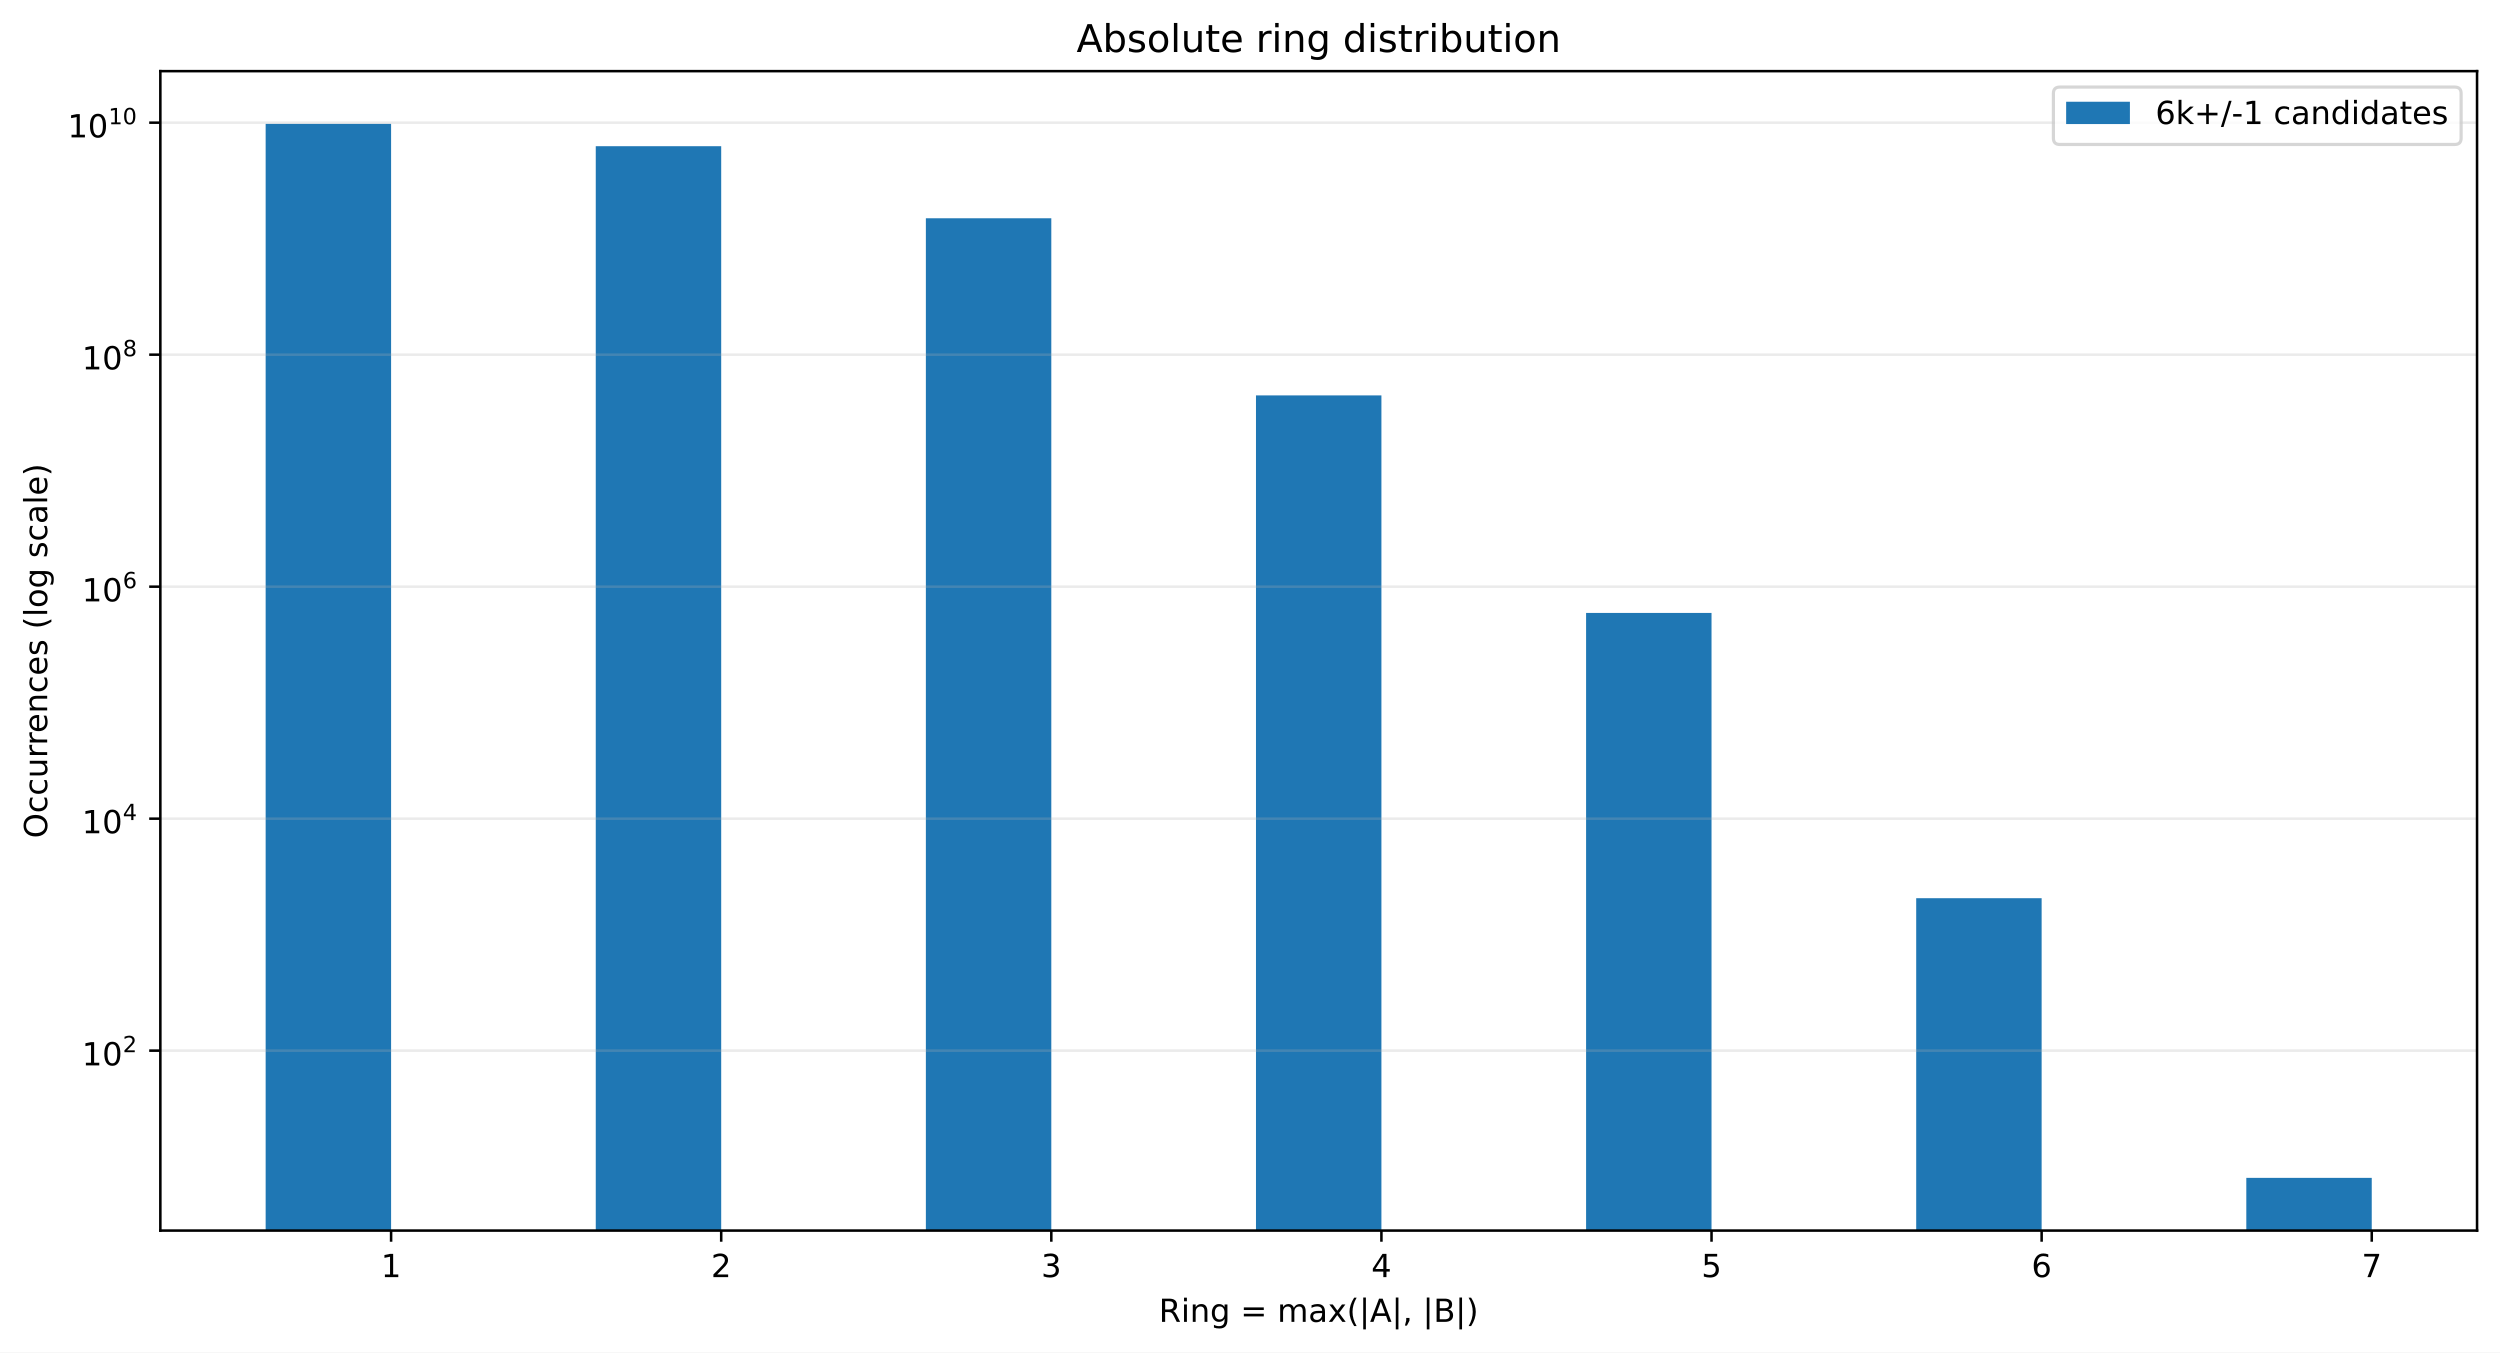
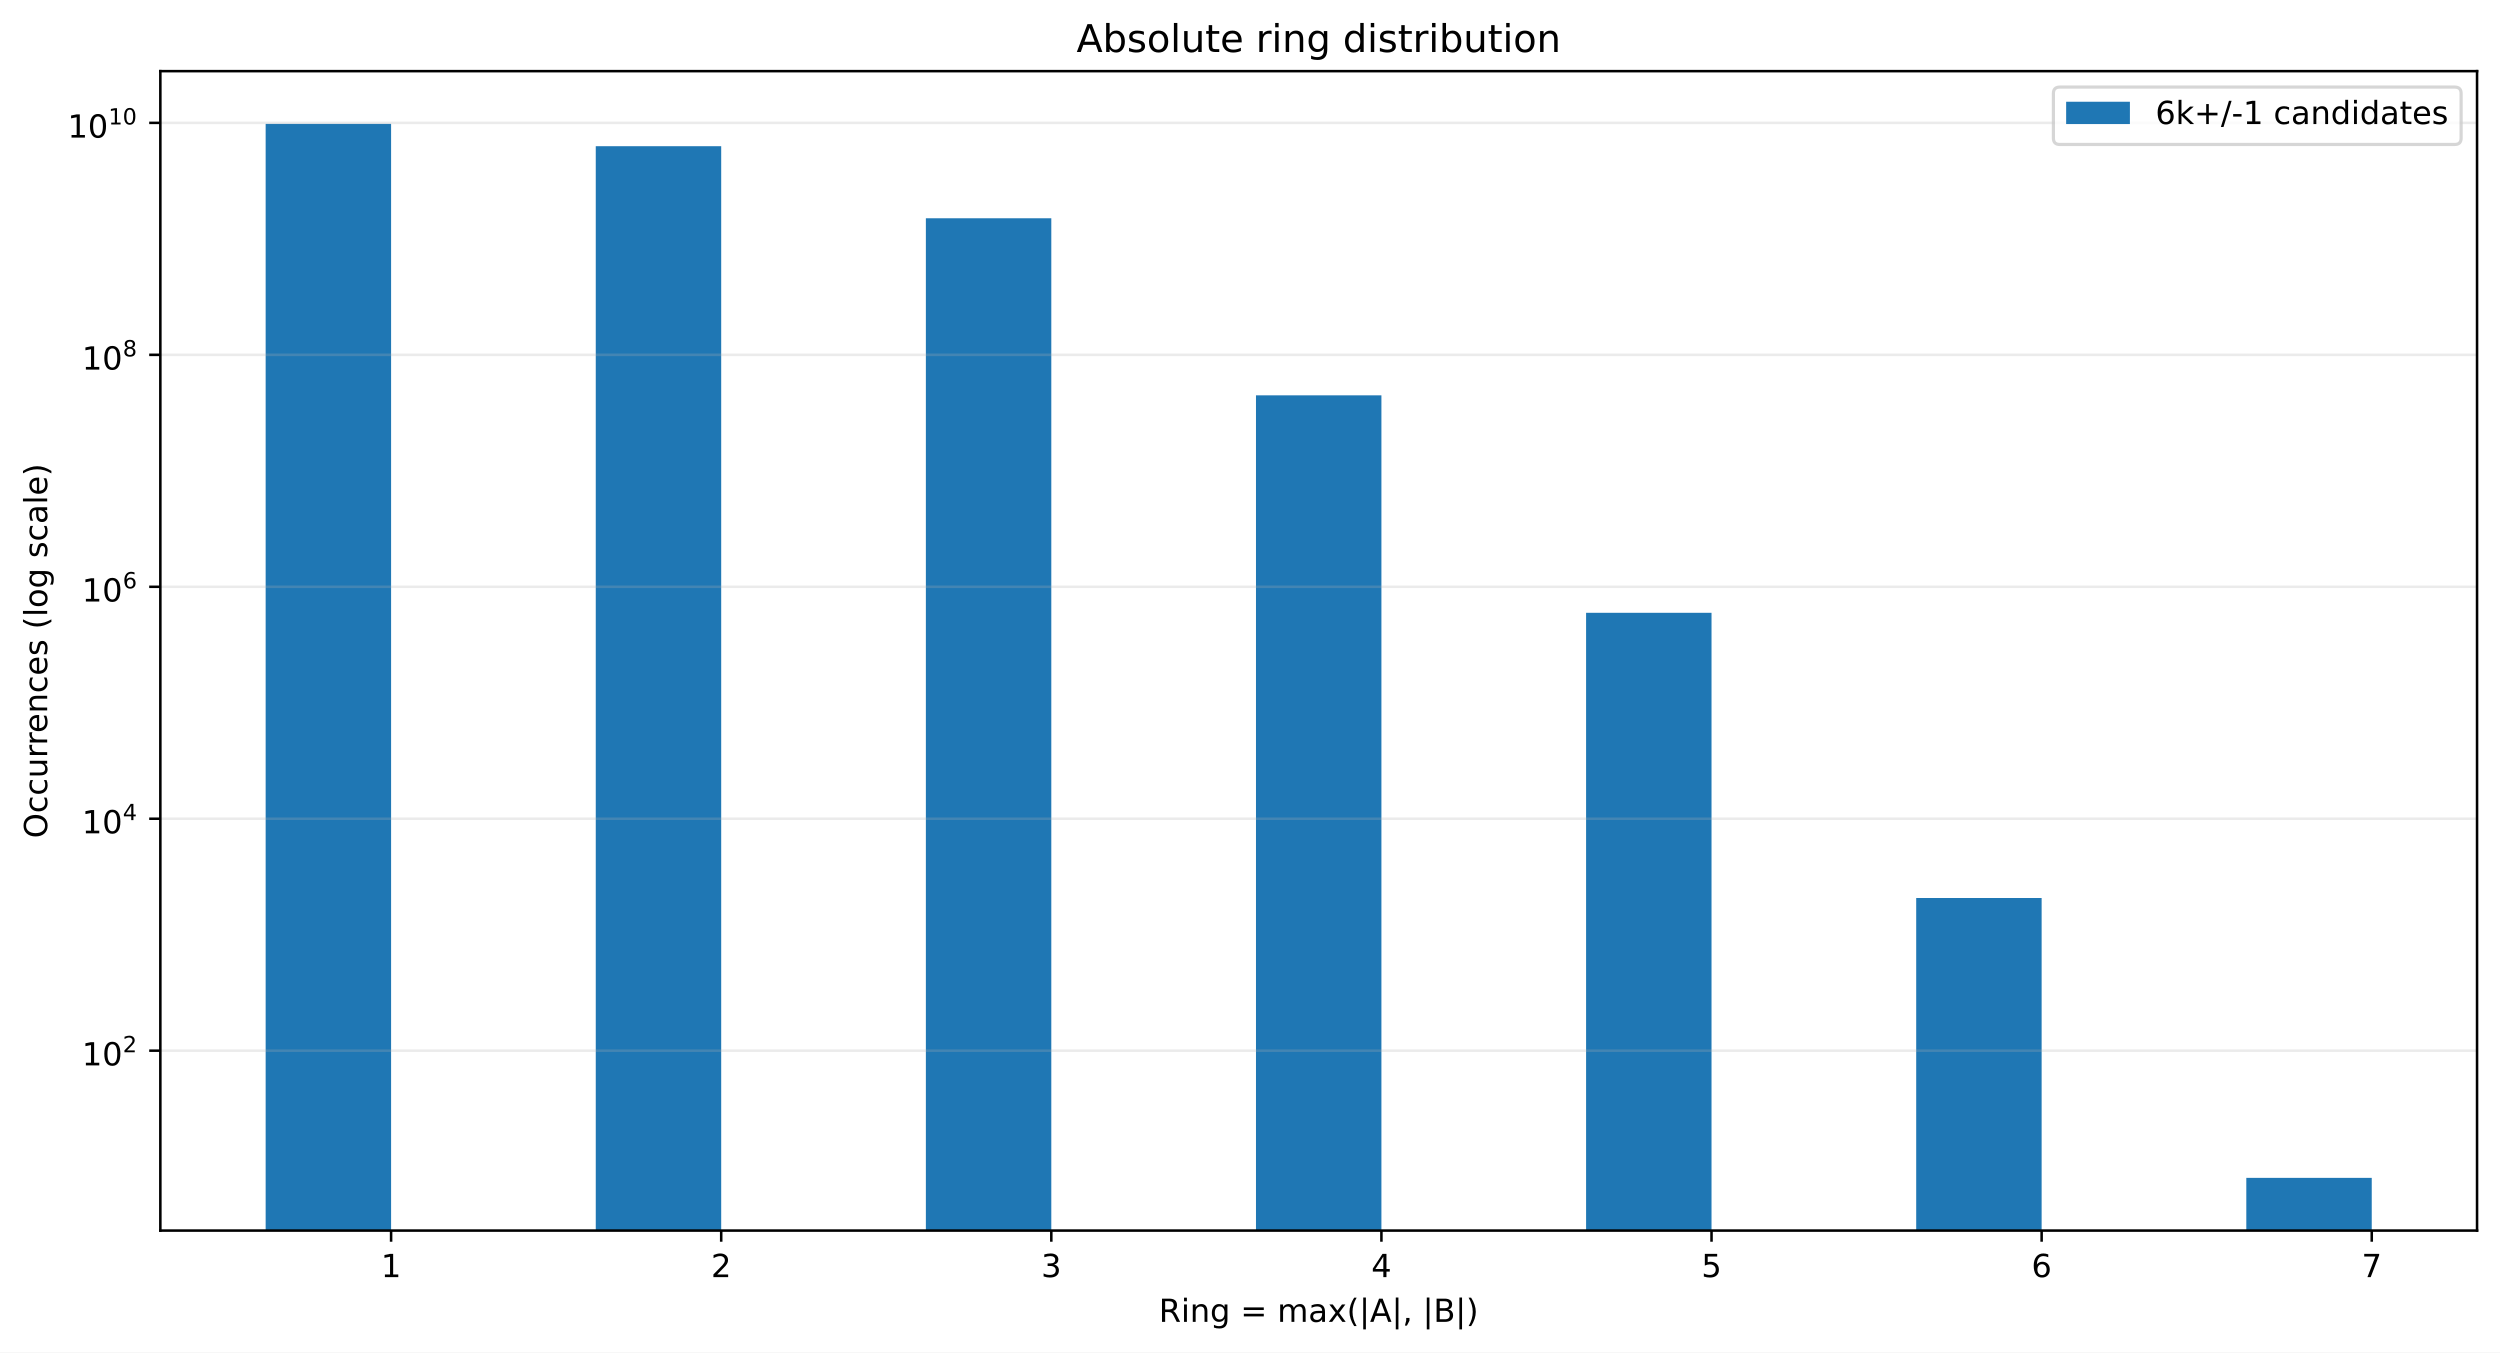
<svg xmlns="http://www.w3.org/2000/svg" xmlns:xlink="http://www.w3.org/1999/xlink" width="784.258pt" height="424.28pt" viewBox="0 0 784.258 424.28" version="1.1">
  <defs>
    <style type="text/css">*{stroke-linejoin: round; stroke-linecap: butt}</style>
  </defs>
  <g id="figure_1">
    <g id="patch_1">
      <path d="M 0 424.28  L 784.258 424.28  L 784.258 0  L 0 0  z " style="fill: #ffffff" />
    </g>
    <g id="axes_1">
      <g id="patch_2">
        <path d="M 50.301 386.036  L 777.058 386.036  L 777.058 22.318  L 50.301 22.318  z " style="fill: #ffffff" />
      </g>
      <g id="patch_3">
-         <path d="M 83.335 36791.24  L 122.687 36791.24  L 122.687 38.851  L 83.335 38.851  z " clip-path="url(#p8c2541b603)" style="fill: #1f77b4" />
+         <path d="M 83.335 36783.286  L 122.687 36783.286  L 122.687 38.851  L 83.335 38.851  z " clip-path="url(#pb76f47f324)" style="fill: #1f77b4" />
      </g>
      <g id="patch_4">
-         <path d="M 186.891 36791.24  L 226.243 36791.24  L 226.243 45.855  L 186.891 45.855  z " clip-path="url(#p8c2541b603)" style="fill: #1f77b4" />
+         <path d="M 186.891 36783.286  L 226.243 36783.286  L 226.243 45.853  L 186.891 45.853  z " clip-path="url(#pb76f47f324)" style="fill: #1f77b4" />
      </g>
      <g id="patch_5">
-         <path d="M 290.448 36791.24  L 329.799 36791.24  L 329.799 68.477  L 290.448 68.477  z " clip-path="url(#p8c2541b603)" style="fill: #1f77b4" />
+         <path d="M 290.448 36783.286  L 329.799 36783.286  L 329.799 68.471  L 290.448 68.471  z " clip-path="url(#pb76f47f324)" style="fill: #1f77b4" />
      </g>
      <g id="patch_6">
-         <path d="M 394.004 36791.24  L 433.355 36791.24  L 433.355 124.028  L 394.004 124.028  z " clip-path="url(#p8c2541b603)" style="fill: #1f77b4" />
+         <path d="M 394.004 36783.286  L 433.355 36783.286  L 433.355 124.01  L 394.004 124.01  z " clip-path="url(#pb76f47f324)" style="fill: #1f77b4" />
      </g>
      <g id="patch_7">
-         <path d="M 497.56 36791.24  L 536.912 36791.24  L 536.912 192.274  L 497.56 192.274  z " clip-path="url(#p8c2541b603)" style="fill: #1f77b4" />
+         <path d="M 497.56 36783.286  L 536.912 36783.286  L 536.912 192.241  L 497.56 192.241  z " clip-path="url(#pb76f47f324)" style="fill: #1f77b4" />
      </g>
      <g id="patch_8">
-         <path d="M 601.116 36791.24  L 640.468 36791.24  L 640.468 281.77  L 601.116 281.77  z " clip-path="url(#p8c2541b603)" style="fill: #1f77b4" />
+         <path d="M 601.116 36783.286  L 640.468 36783.286  L 640.468 281.705  L 601.116 281.705  z " clip-path="url(#pb76f47f324)" style="fill: #1f77b4" />
      </g>
      <g id="patch_9">
-         <path d="M 704.673 36791.24  L 744.024 36791.24  L 744.024 369.503  L 704.673 369.503  z " clip-path="url(#p8c2541b603)" style="fill: #1f77b4" />
+         <path d="M 704.673 36783.286  L 744.024 36783.286  L 744.024 369.503  L 704.673 369.503  z " clip-path="url(#pb76f47f324)" style="fill: #1f77b4" />
      </g>
      <g id="matplotlib.axis_1">
        <g id="xtick_1">
          <g id="line2d_1">
            <defs>
-               <path id="m1be2cda1b9" d="M 0 0  L 0 3.5  " style="stroke: #000000; stroke-width: 0.8" />
+               <path id="mab2f41150b" d="M 0 0  L 0 3.5  " style="stroke: #000000; stroke-width: 0.8" />
            </defs>
            <g>
-               <use xlink:href="#m1be2cda1b9" x="122.687" y="386.036" style="stroke: #000000; stroke-width: 0.8" />
+               <use xlink:href="#mab2f41150b" x="122.687" y="386.036" style="stroke: #000000; stroke-width: 0.8" />
            </g>
          </g>
          <g id="text_1">
            <g transform="translate(119.5053 400.6334) scale(0.1 -0.1)">
              <defs>
                <path id="DejaVuSans-14" d="M 794 531  L 1825 531  L 1825 4091  L 703 3866  L 703 4441  L 1819 4666  L 2450 4666  L 2450 531  L 3481 531  L 3481 0  L 794 0  L 794 531  z " transform="scale(0.015625)" />
              </defs>
              <use xlink:href="#DejaVuSans-14" />
            </g>
          </g>
        </g>
        <g id="xtick_2">
          <g id="line2d_2">
            <g>
-               <use xlink:href="#m1be2cda1b9" x="226.243" y="386.036" style="stroke: #000000; stroke-width: 0.8" />
+               <use xlink:href="#mab2f41150b" x="226.243" y="386.036" style="stroke: #000000; stroke-width: 0.8" />
            </g>
          </g>
          <g id="text_2">
            <g transform="translate(223.0616 400.6334) scale(0.1 -0.1)">
              <defs>
                <path id="DejaVuSans-15" d="M 1228 531  L 3431 531  L 3431 0  L 469 0  L 469 531  Q 828 903 1448 1529  Q 2069 2156 2228 2338  Q 2531 2678 2651 2914  Q 2772 3150 2772 3378  Q 2772 3750 2511 3984  Q 2250 4219 1831 4219  Q 1534 4219 1204 4116  Q 875 4013 500 3803  L 500 4441  Q 881 4594 1212 4672  Q 1544 4750 1819 4750  Q 2544 4750 2975 4387  Q 3406 4025 3406 3419  Q 3406 3131 3298 2873  Q 3191 2616 2906 2266  Q 2828 2175 2409 1742  Q 1991 1309 1228 531  z " transform="scale(0.015625)" />
              </defs>
              <use xlink:href="#DejaVuSans-15" />
            </g>
          </g>
        </g>
        <g id="xtick_3">
          <g id="line2d_3">
            <g>
-               <use xlink:href="#m1be2cda1b9" x="329.799" y="386.036" style="stroke: #000000; stroke-width: 0.8" />
+               <use xlink:href="#mab2f41150b" x="329.799" y="386.036" style="stroke: #000000; stroke-width: 0.8" />
            </g>
          </g>
          <g id="text_3">
            <g transform="translate(326.6178 400.6334) scale(0.1 -0.1)">
              <defs>
                <path id="DejaVuSans-16" d="M 2597 2516  Q 3050 2419 3304 2112  Q 3559 1806 3559 1356  Q 3559 666 3084 287  Q 2609 -91 1734 -91  Q 1441 -91 1130 -33  Q 819 25 488 141  L 488 750  Q 750 597 1062 519  Q 1375 441 1716 441  Q 2309 441 2620 675  Q 2931 909 2931 1356  Q 2931 1769 2642 2001  Q 2353 2234 1838 2234  L 1294 2234  L 1294 2753  L 1863 2753  Q 2328 2753 2575 2939  Q 2822 3125 2822 3475  Q 2822 3834 2567 4026  Q 2313 4219 1838 4219  Q 1578 4219 1281 4162  Q 984 4106 628 3988  L 628 4550  Q 988 4650 1302 4700  Q 1616 4750 1894 4750  Q 2613 4750 3031 4423  Q 3450 4097 3450 3541  Q 3450 3153 3228 2886  Q 3006 2619 2597 2516  z " transform="scale(0.015625)" />
              </defs>
              <use xlink:href="#DejaVuSans-16" />
            </g>
          </g>
        </g>
        <g id="xtick_4">
          <g id="line2d_4">
            <g>
-               <use xlink:href="#m1be2cda1b9" x="433.355" y="386.036" style="stroke: #000000; stroke-width: 0.8" />
+               <use xlink:href="#mab2f41150b" x="433.355" y="386.036" style="stroke: #000000; stroke-width: 0.8" />
            </g>
          </g>
          <g id="text_4">
            <g transform="translate(430.174 400.6334) scale(0.1 -0.1)">
              <defs>
                <path id="DejaVuSans-17" d="M 2419 4116  L 825 1625  L 2419 1625  L 2419 4116  z M 2253 4666  L 3047 4666  L 3047 1625  L 3713 1625  L 3713 1100  L 3047 1100  L 3047 0  L 2419 0  L 2419 1100  L 313 1100  L 313 1709  L 2253 4666  z " transform="scale(0.015625)" />
              </defs>
              <use xlink:href="#DejaVuSans-17" />
            </g>
          </g>
        </g>
        <g id="xtick_5">
          <g id="line2d_5">
            <g>
-               <use xlink:href="#m1be2cda1b9" x="536.912" y="386.036" style="stroke: #000000; stroke-width: 0.8" />
+               <use xlink:href="#mab2f41150b" x="536.912" y="386.036" style="stroke: #000000; stroke-width: 0.8" />
            </g>
          </g>
          <g id="text_5">
            <g transform="translate(533.7303 400.6334) scale(0.1 -0.1)">
              <defs>
                <path id="DejaVuSans-18" d="M 691 4666  L 3169 4666  L 3169 4134  L 1269 4134  L 1269 2991  Q 1406 3038 1543 3061  Q 1681 3084 1819 3084  Q 2600 3084 3056 2656  Q 3513 2228 3513 1497  Q 3513 744 3044 326  Q 2575 -91 1722 -91  Q 1428 -91 1123 -41  Q 819 9 494 109  L 494 744  Q 775 591 1075 516  Q 1375 441 1709 441  Q 2250 441 2565 725  Q 2881 1009 2881 1497  Q 2881 1984 2565 2268  Q 2250 2553 1709 2553  Q 1456 2553 1204 2497  Q 953 2441 691 2322  L 691 4666  z " transform="scale(0.015625)" />
              </defs>
              <use xlink:href="#DejaVuSans-18" />
            </g>
          </g>
        </g>
        <g id="xtick_6">
          <g id="line2d_6">
            <g>
-               <use xlink:href="#m1be2cda1b9" x="640.468" y="386.036" style="stroke: #000000; stroke-width: 0.8" />
+               <use xlink:href="#mab2f41150b" x="640.468" y="386.036" style="stroke: #000000; stroke-width: 0.8" />
            </g>
          </g>
          <g id="text_6">
            <g transform="translate(637.2865 400.6334) scale(0.1 -0.1)">
              <defs>
                <path id="DejaVuSans-19" d="M 2113 2584  Q 1688 2584 1439 2293  Q 1191 2003 1191 1497  Q 1191 994 1439 701  Q 1688 409 2113 409  Q 2538 409 2786 701  Q 3034 994 3034 1497  Q 3034 2003 2786 2293  Q 2538 2584 2113 2584  z M 3366 4563  L 3366 3988  Q 3128 4100 2886 4159  Q 2644 4219 2406 4219  Q 1781 4219 1451 3797  Q 1122 3375 1075 2522  Q 1259 2794 1537 2939  Q 1816 3084 2150 3084  Q 2853 3084 3261 2657  Q 3669 2231 3669 1497  Q 3669 778 3244 343  Q 2819 -91 2113 -91  Q 1303 -91 875 529  Q 447 1150 447 2328  Q 447 3434 972 4092  Q 1497 4750 2381 4750  Q 2619 4750 2861 4703  Q 3103 4656 3366 4563  z " transform="scale(0.015625)" />
              </defs>
              <use xlink:href="#DejaVuSans-19" />
            </g>
          </g>
        </g>
        <g id="xtick_7">
          <g id="line2d_7">
            <g>
-               <use xlink:href="#m1be2cda1b9" x="744.024" y="386.036" style="stroke: #000000; stroke-width: 0.8" />
+               <use xlink:href="#mab2f41150b" x="744.024" y="386.036" style="stroke: #000000; stroke-width: 0.8" />
            </g>
          </g>
          <g id="text_7">
            <g transform="translate(740.8427 400.6334) scale(0.1 -0.1)">
              <defs>
                <path id="DejaVuSans-1a" d="M 525 4666  L 3525 4666  L 3525 4397  L 1831 0  L 1172 0  L 2766 4134  L 525 4134  L 525 4666  z " transform="scale(0.015625)" />
              </defs>
              <use xlink:href="#DejaVuSans-1a" />
            </g>
          </g>
        </g>
        <g id="text_8">
          <g transform="translate(363.5437 414.678) scale(0.1 -0.1)">
            <defs>
              <path id="DejaVuSans-35" d="M 2841 2188  Q 3044 2119 3236 1894  Q 3428 1669 3622 1275  L 4263 0  L 3584 0  L 2988 1197  Q 2756 1666 2539 1819  Q 2322 1972 1947 1972  L 1259 1972  L 1259 0  L 628 0  L 628 4666  L 2053 4666  Q 2853 4666 3247 4331  Q 3641 3997 3641 3322  Q 3641 2881 3436 2590  Q 3231 2300 2841 2188  z M 1259 4147  L 1259 2491  L 2053 2491  Q 2509 2491 2742 2702  Q 2975 2913 2975 3322  Q 2975 3731 2742 3939  Q 2509 4147 2053 4147  L 1259 4147  z " transform="scale(0.015625)" />
              <path id="DejaVuSans-4c" d="M 603 3500  L 1178 3500  L 1178 0  L 603 0  L 603 3500  z M 603 4863  L 1178 4863  L 1178 4134  L 603 4134  L 603 4863  z " transform="scale(0.015625)" />
              <path id="DejaVuSans-51" d="M 3513 2113  L 3513 0  L 2938 0  L 2938 2094  Q 2938 2591 2744 2837  Q 2550 3084 2163 3084  Q 1697 3084 1428 2787  Q 1159 2491 1159 1978  L 1159 0  L 581 0  L 581 3500  L 1159 3500  L 1159 2956  Q 1366 3272 1645 3428  Q 1925 3584 2291 3584  Q 2894 3584 3203 3211  Q 3513 2838 3513 2113  z " transform="scale(0.015625)" />
              <path id="DejaVuSans-4a" d="M 2906 1791  Q 2906 2416 2648 2759  Q 2391 3103 1925 3103  Q 1463 3103 1205 2759  Q 947 2416 947 1791  Q 947 1169 1205 825  Q 1463 481 1925 481  Q 2391 481 2648 825  Q 2906 1169 2906 1791  z M 3481 434  Q 3481 -459 3084 -895  Q 2688 -1331 1869 -1331  Q 1566 -1331 1297 -1286  Q 1028 -1241 775 -1147  L 775 -588  Q 1028 -725 1275 -790  Q 1522 -856 1778 -856  Q 2344 -856 2625 -561  Q 2906 -266 2906 331  L 2906 616  Q 2728 306 2450 153  Q 2172 0 1784 0  Q 1141 0 747 490  Q 353 981 353 1791  Q 353 2603 747 3093  Q 1141 3584 1784 3584  Q 2172 3584 2450 3431  Q 2728 3278 2906 2969  L 2906 3500  L 3481 3500  L 3481 434  z " transform="scale(0.015625)" />
              <path id="DejaVuSans-3" transform="scale(0.015625)" />
              <path id="DejaVuSans-20" d="M 678 2906  L 4684 2906  L 4684 2381  L 678 2381  L 678 2906  z M 678 1631  L 4684 1631  L 4684 1100  L 678 1100  L 678 1631  z " transform="scale(0.015625)" />
              <path id="DejaVuSans-50" d="M 3328 2828  Q 3544 3216 3844 3400  Q 4144 3584 4550 3584  Q 5097 3584 5394 3201  Q 5691 2819 5691 2113  L 5691 0  L 5113 0  L 5113 2094  Q 5113 2597 4934 2840  Q 4756 3084 4391 3084  Q 3944 3084 3684 2787  Q 3425 2491 3425 1978  L 3425 0  L 2847 0  L 2847 2094  Q 2847 2600 2669 2842  Q 2491 3084 2119 3084  Q 1678 3084 1418 2786  Q 1159 2488 1159 1978  L 1159 0  L 581 0  L 581 3500  L 1159 3500  L 1159 2956  Q 1356 3278 1631 3431  Q 1906 3584 2284 3584  Q 2666 3584 2933 3390  Q 3200 3197 3328 2828  z " transform="scale(0.015625)" />
              <path id="DejaVuSans-44" d="M 2194 1759  Q 1497 1759 1228 1600  Q 959 1441 959 1056  Q 959 750 1161 570  Q 1363 391 1709 391  Q 2188 391 2477 730  Q 2766 1069 2766 1631  L 2766 1759  L 2194 1759  z M 3341 1997  L 3341 0  L 2766 0  L 2766 531  Q 2569 213 2275 61  Q 1981 -91 1556 -91  Q 1019 -91 701 211  Q 384 513 384 1019  Q 384 1609 779 1909  Q 1175 2209 1959 2209  L 2766 2209  L 2766 2266  Q 2766 2663 2505 2880  Q 2244 3097 1772 3097  Q 1472 3097 1187 3025  Q 903 2953 641 2809  L 641 3341  Q 956 3463 1253 3523  Q 1550 3584 1831 3584  Q 2591 3584 2966 3190  Q 3341 2797 3341 1997  z " transform="scale(0.015625)" />
              <path id="DejaVuSans-5b" d="M 3513 3500  L 2247 1797  L 3578 0  L 2900 0  L 1881 1375  L 863 0  L 184 0  L 1544 1831  L 300 3500  L 978 3500  L 1906 2253  L 2834 3500  L 3513 3500  z " transform="scale(0.015625)" />
              <path id="DejaVuSans-b" d="M 1984 4856  Q 1566 4138 1362 3434  Q 1159 2731 1159 2009  Q 1159 1288 1364 580  Q 1569 -128 1984 -844  L 1484 -844  Q 1016 -109 783 600  Q 550 1309 550 2009  Q 550 2706 781 3412  Q 1013 4119 1484 4856  L 1984 4856  z " transform="scale(0.015625)" />
              <path id="DejaVuSans-5f" d="M 1344 4891  L 1344 -1509  L 813 -1509  L 813 4891  L 1344 4891  z " transform="scale(0.015625)" />
              <path id="DejaVuSans-24" d="M 2188 4044  L 1331 1722  L 3047 1722  L 2188 4044  z M 1831 4666  L 2547 4666  L 4325 0  L 3669 0  L 3244 1197  L 1141 1197  L 716 0  L 50 0  L 1831 4666  z " transform="scale(0.015625)" />
              <path id="DejaVuSans-f" d="M 750 794  L 1409 794  L 1409 256  L 897 -744  L 494 -744  L 750 256  L 750 794  z " transform="scale(0.015625)" />
              <path id="DejaVuSans-25" d="M 1259 2228  L 1259 519  L 2272 519  Q 2781 519 3026 730  Q 3272 941 3272 1375  Q 3272 1813 3026 2020  Q 2781 2228 2272 2228  L 1259 2228  z M 1259 4147  L 1259 2741  L 2194 2741  Q 2656 2741 2882 2914  Q 3109 3088 3109 3444  Q 3109 3797 2882 3972  Q 2656 4147 2194 4147  L 1259 4147  z M 628 4666  L 2241 4666  Q 2963 4666 3353 4366  Q 3744 4066 3744 3513  Q 3744 3084 3544 2831  Q 3344 2578 2956 2516  Q 3422 2416 3680 2098  Q 3938 1781 3938 1306  Q 3938 681 3513 340  Q 3088 0 2303 0  L 628 0  L 628 4666  z " transform="scale(0.015625)" />
              <path id="DejaVuSans-c" d="M 513 4856  L 1013 4856  Q 1481 4119 1714 3412  Q 1947 2706 1947 2009  Q 1947 1309 1714 600  Q 1481 -109 1013 -844  L 513 -844  Q 928 -128 1133 580  Q 1338 1288 1338 2009  Q 1338 2731 1133 3434  Q 928 4138 513 4856  z " transform="scale(0.015625)" />
            </defs>
            <use xlink:href="#DejaVuSans-35" />
            <use xlink:href="#DejaVuSans-4c" transform="translate(69.48438 0)" />
            <use xlink:href="#DejaVuSans-51" transform="translate(97.26562 0)" />
            <use xlink:href="#DejaVuSans-4a" transform="translate(160.6406 0)" />
            <use xlink:href="#DejaVuSans-3" transform="translate(224.125 0)" />
            <use xlink:href="#DejaVuSans-20" transform="translate(255.9062 0)" />
            <use xlink:href="#DejaVuSans-3" transform="translate(339.7031 0)" />
            <use xlink:href="#DejaVuSans-50" transform="translate(371.4844 0)" />
            <use xlink:href="#DejaVuSans-44" transform="translate(468.8906 0)" />
            <use xlink:href="#DejaVuSans-5b" transform="translate(530.1719 0)" />
            <use xlink:href="#DejaVuSans-b" transform="translate(589.3594 0)" />
            <use xlink:href="#DejaVuSans-5f" transform="translate(628.375 0)" />
            <use xlink:href="#DejaVuSans-24" transform="translate(662.0625 0)" />
            <use xlink:href="#DejaVuSans-5f" transform="translate(730.4688 0)" />
            <use xlink:href="#DejaVuSans-f" transform="translate(764.1562 0)" />
            <use xlink:href="#DejaVuSans-3" transform="translate(795.9375 0)" />
            <use xlink:href="#DejaVuSans-5f" transform="translate(827.7188 0)" />
            <use xlink:href="#DejaVuSans-25" transform="translate(861.4062 0)" />
            <use xlink:href="#DejaVuSans-5f" transform="translate(930.0156 0)" />
            <use xlink:href="#DejaVuSans-c" transform="translate(963.7031 0)" />
          </g>
        </g>
      </g>
      <g id="matplotlib.axis_2">
        <g id="ytick_1">
          <g id="line2d_8">
-             <path d="M 50.301 329.588  L 777.058 329.588  " clip-path="url(#p8c2541b603)" style="fill: none; stroke: #b0b0b0; stroke-opacity: 0.25; stroke-width: 0.8; stroke-linecap: square" />
+             <path d="M 50.301 329.597  L 777.058 329.597  " clip-path="url(#pb76f47f324)" style="fill: none; stroke: #b0b0b0; stroke-opacity: 0.25; stroke-width: 0.8; stroke-linecap: square" />
          </g>
          <g id="line2d_9">
            <defs>
-               <path id="m58427e4d86" d="M 0 0  L -3.5 0  " style="stroke: #000000; stroke-width: 0.8" />
+               <path id="mf95d652bc1" d="M 0 0  L -3.5 0  " style="stroke: #000000; stroke-width: 0.8" />
            </defs>
            <g>
-               <use xlink:href="#m58427e4d86" x="50.301" y="329.588" style="stroke: #000000; stroke-width: 0.8" />
+               <use xlink:href="#mf95d652bc1" x="50.301" y="329.597" style="stroke: #000000; stroke-width: 0.8" />
            </g>
          </g>
          <g id="text_9">
-             <g transform="translate(25.70078 334.2878) scale(0.1 -0.1)">
+             <g transform="translate(25.70078 334.2966) scale(0.1 -0.1)">
              <defs>
                <path id="DejaVuSans-13" d="M 2034 4250  Q 1547 4250 1301 3770  Q 1056 3291 1056 2328  Q 1056 1369 1301 889  Q 1547 409 2034 409  Q 2525 409 2770 889  Q 3016 1369 3016 2328  Q 3016 3291 2770 3770  Q 2525 4250 2034 4250  z M 2034 4750  Q 2819 4750 3233 4129  Q 3647 3509 3647 2328  Q 3647 1150 3233 529  Q 2819 -91 2034 -91  Q 1250 -91 836 529  Q 422 1150 422 2328  Q 422 3509 836 4129  Q 1250 4750 2034 4750  z " transform="scale(0.015625)" />
              </defs>
              <use xlink:href="#DejaVuSans-14" transform="translate(0 0.746875)" />
              <use xlink:href="#DejaVuSans-13" transform="translate(63.62305 0.746875)" />
              <use xlink:href="#DejaVuSans-15" transform="translate(128.2031 42.04688) scale(0.7)" />
            </g>
          </g>
        </g>
        <g id="ytick_2">
          <g id="line2d_10">
-             <path d="M 50.301 256.81  L 777.058 256.81  " clip-path="url(#p8c2541b603)" style="fill: none; stroke: #b0b0b0; stroke-opacity: 0.25; stroke-width: 0.8; stroke-linecap: square" />
+             <path d="M 50.301 256.835  L 777.058 256.835  " clip-path="url(#pb76f47f324)" style="fill: none; stroke: #b0b0b0; stroke-opacity: 0.25; stroke-width: 0.8; stroke-linecap: square" />
          </g>
          <g id="line2d_11">
            <g>
-               <use xlink:href="#m58427e4d86" x="50.301" y="256.81" style="stroke: #000000; stroke-width: 0.8" />
+               <use xlink:href="#mf95d652bc1" x="50.301" y="256.835" style="stroke: #000000; stroke-width: 0.8" />
            </g>
          </g>
          <g id="text_10">
-             <g transform="translate(25.70078 261.4601) scale(0.1 -0.1)">
+             <g transform="translate(25.70078 261.4847) scale(0.1 -0.1)">
              <use xlink:href="#DejaVuSans-14" transform="translate(0 0.665625)" />
              <use xlink:href="#DejaVuSans-13" transform="translate(63.62305 0.665625)" />
              <use xlink:href="#DejaVuSans-17" transform="translate(128.2031 41.96563) scale(0.7)" />
            </g>
          </g>
        </g>
        <g id="ytick_3">
          <g id="line2d_12">
-             <path d="M 50.301 184.032  L 777.058 184.032  " clip-path="url(#p8c2541b603)" style="fill: none; stroke: #b0b0b0; stroke-opacity: 0.25; stroke-width: 0.8; stroke-linecap: square" />
+             <path d="M 50.301 184.073  L 777.058 184.073  " clip-path="url(#pb76f47f324)" style="fill: none; stroke: #b0b0b0; stroke-opacity: 0.25; stroke-width: 0.8; stroke-linecap: square" />
          </g>
          <g id="line2d_13">
            <g>
-               <use xlink:href="#m58427e4d86" x="50.301" y="184.032" style="stroke: #000000; stroke-width: 0.8" />
+               <use xlink:href="#mf95d652bc1" x="50.301" y="184.073" style="stroke: #000000; stroke-width: 0.8" />
            </g>
          </g>
          <g id="text_11">
-             <g transform="translate(25.70078 188.7323) scale(0.1 -0.1)">
+             <g transform="translate(25.70078 188.7728) scale(0.1 -0.1)">
              <use xlink:href="#DejaVuSans-14" transform="translate(0 0.746875)" />
              <use xlink:href="#DejaVuSans-13" transform="translate(63.62305 0.746875)" />
              <use xlink:href="#DejaVuSans-19" transform="translate(128.2031 42.04688) scale(0.7)" />
            </g>
          </g>
        </g>
        <g id="ytick_4">
          <g id="line2d_14">
-             <path d="M 50.301 111.255  L 777.058 111.255  " clip-path="url(#p8c2541b603)" style="fill: none; stroke: #b0b0b0; stroke-opacity: 0.25; stroke-width: 0.8; stroke-linecap: square" />
+             <path d="M 50.301 111.311  L 777.058 111.311  " clip-path="url(#pb76f47f324)" style="fill: none; stroke: #b0b0b0; stroke-opacity: 0.25; stroke-width: 0.8; stroke-linecap: square" />
          </g>
          <g id="line2d_15">
            <g>
-               <use xlink:href="#m58427e4d86" x="50.301" y="111.255" style="stroke: #000000; stroke-width: 0.8" />
+               <use xlink:href="#mf95d652bc1" x="50.301" y="111.311" style="stroke: #000000; stroke-width: 0.8" />
            </g>
          </g>
          <g id="text_12">
-             <g transform="translate(25.70078 115.9546) scale(0.1 -0.1)">
+             <g transform="translate(25.70078 116.011) scale(0.1 -0.1)">
              <defs>
                <path id="DejaVuSans-1b" d="M 2034 2216  Q 1584 2216 1326 1975  Q 1069 1734 1069 1313  Q 1069 891 1326 650  Q 1584 409 2034 409  Q 2484 409 2743 651  Q 3003 894 3003 1313  Q 3003 1734 2745 1975  Q 2488 2216 2034 2216  z M 1403 2484  Q 997 2584 770 2862  Q 544 3141 544 3541  Q 544 4100 942 4425  Q 1341 4750 2034 4750  Q 2731 4750 3128 4425  Q 3525 4100 3525 3541  Q 3525 3141 3298 2862  Q 3072 2584 2669 2484  Q 3125 2378 3379 2068  Q 3634 1759 3634 1313  Q 3634 634 3220 271  Q 2806 -91 2034 -91  Q 1263 -91 848 271  Q 434 634 434 1313  Q 434 1759 690 2068  Q 947 2378 1403 2484  z M 1172 3481  Q 1172 3119 1398 2916  Q 1625 2713 2034 2713  Q 2441 2713 2670 2916  Q 2900 3119 2900 3481  Q 2900 3844 2670 4047  Q 2441 4250 2034 4250  Q 1625 4250 1398 4047  Q 1172 3844 1172 3481  z " transform="scale(0.015625)" />
              </defs>
              <use xlink:href="#DejaVuSans-14" transform="translate(0 0.746875)" />
              <use xlink:href="#DejaVuSans-13" transform="translate(63.62305 0.746875)" />
              <use xlink:href="#DejaVuSans-1b" transform="translate(128.2031 42.04688) scale(0.7)" />
            </g>
          </g>
        </g>
        <g id="ytick_5">
          <g id="line2d_16">
-             <path d="M 50.301 38.477  L 777.058 38.477  " clip-path="url(#p8c2541b603)" style="fill: none; stroke: #b0b0b0; stroke-opacity: 0.25; stroke-width: 0.8; stroke-linecap: square" />
+             <path d="M 50.301 38.549  L 777.058 38.549  " clip-path="url(#pb76f47f324)" style="fill: none; stroke: #b0b0b0; stroke-opacity: 0.25; stroke-width: 0.8; stroke-linecap: square" />
          </g>
          <g id="line2d_17">
            <g>
-               <use xlink:href="#m58427e4d86" x="50.301" y="38.477" style="stroke: #000000; stroke-width: 0.8" />
+               <use xlink:href="#mf95d652bc1" x="50.301" y="38.549" style="stroke: #000000; stroke-width: 0.8" />
            </g>
          </g>
          <g id="text_13">
-             <g transform="translate(21.20078 43.17684) scale(0.1 -0.1)">
+             <g transform="translate(21.20078 43.24914) scale(0.1 -0.1)">
              <use xlink:href="#DejaVuSans-14" transform="translate(0 0.746875)" />
              <use xlink:href="#DejaVuSans-13" transform="translate(63.62305 0.746875)" />
              <use xlink:href="#DejaVuSans-14" transform="translate(128.2031 42.04688) scale(0.7)" />
              <use xlink:href="#DejaVuSans-13" transform="translate(172.7393 42.04688) scale(0.7)" />
            </g>
          </g>
        </g>
        <g id="text_14">
          <g transform="translate(14.79844 262.9551) rotate(-90) scale(0.1 -0.1)">
            <defs>
              <path id="DejaVuSans-32" d="M 2522 4238  Q 1834 4238 1429 3725  Q 1025 3213 1025 2328  Q 1025 1447 1429 934  Q 1834 422 2522 422  Q 3209 422 3611 934  Q 4013 1447 4013 2328  Q 4013 3213 3611 3725  Q 3209 4238 2522 4238  z M 2522 4750  Q 3503 4750 4090 4092  Q 4678 3434 4678 2328  Q 4678 1225 4090 567  Q 3503 -91 2522 -91  Q 1538 -91 948 565  Q 359 1222 359 2328  Q 359 3434 948 4092  Q 1538 4750 2522 4750  z " transform="scale(0.015625)" />
              <path id="DejaVuSans-46" d="M 3122 3366  L 3122 2828  Q 2878 2963 2633 3030  Q 2388 3097 2138 3097  Q 1578 3097 1268 2742  Q 959 2388 959 1747  Q 959 1106 1268 751  Q 1578 397 2138 397  Q 2388 397 2633 464  Q 2878 531 3122 666  L 3122 134  Q 2881 22 2623 -34  Q 2366 -91 2075 -91  Q 1284 -91 818 406  Q 353 903 353 1747  Q 353 2603 823 3093  Q 1294 3584 2113 3584  Q 2378 3584 2631 3529  Q 2884 3475 3122 3366  z " transform="scale(0.015625)" />
              <path id="DejaVuSans-58" d="M 544 1381  L 544 3500  L 1119 3500  L 1119 1403  Q 1119 906 1312 657  Q 1506 409 1894 409  Q 2359 409 2629 706  Q 2900 1003 2900 1516  L 2900 3500  L 3475 3500  L 3475 0  L 2900 0  L 2900 538  Q 2691 219 2414 64  Q 2138 -91 1772 -91  Q 1169 -91 856 284  Q 544 659 544 1381  z M 1991 3584  L 1991 3584  z " transform="scale(0.015625)" />
              <path id="DejaVuSans-55" d="M 2631 2963  Q 2534 3019 2420 3045  Q 2306 3072 2169 3072  Q 1681 3072 1420 2755  Q 1159 2438 1159 1844  L 1159 0  L 581 0  L 581 3500  L 1159 3500  L 1159 2956  Q 1341 3275 1631 3429  Q 1922 3584 2338 3584  Q 2397 3584 2469 3576  Q 2541 3569 2628 3553  L 2631 2963  z " transform="scale(0.015625)" />
              <path id="DejaVuSans-48" d="M 3597 1894  L 3597 1613  L 953 1613  Q 991 1019 1311 708  Q 1631 397 2203 397  Q 2534 397 2845 478  Q 3156 559 3463 722  L 3463 178  Q 3153 47 2828 -22  Q 2503 -91 2169 -91  Q 1331 -91 842 396  Q 353 884 353 1716  Q 353 2575 817 3079  Q 1281 3584 2069 3584  Q 2775 3584 3186 3129  Q 3597 2675 3597 1894  z M 3022 2063  Q 3016 2534 2758 2815  Q 2500 3097 2075 3097  Q 1594 3097 1305 2825  Q 1016 2553 972 2059  L 3022 2063  z " transform="scale(0.015625)" />
              <path id="DejaVuSans-56" d="M 2834 3397  L 2834 2853  Q 2591 2978 2328 3040  Q 2066 3103 1784 3103  Q 1356 3103 1142 2972  Q 928 2841 928 2578  Q 928 2378 1081 2264  Q 1234 2150 1697 2047  L 1894 2003  Q 2506 1872 2764 1633  Q 3022 1394 3022 966  Q 3022 478 2636 193  Q 2250 -91 1575 -91  Q 1294 -91 989 -36  Q 684 19 347 128  L 347 722  Q 666 556 975 473  Q 1284 391 1588 391  Q 1994 391 2212 530  Q 2431 669 2431 922  Q 2431 1156 2273 1281  Q 2116 1406 1581 1522  L 1381 1569  Q 847 1681 609 1914  Q 372 2147 372 2553  Q 372 3047 722 3315  Q 1072 3584 1716 3584  Q 2034 3584 2315 3537  Q 2597 3491 2834 3397  z " transform="scale(0.015625)" />
              <path id="DejaVuSans-4f" d="M 603 4863  L 1178 4863  L 1178 0  L 603 0  L 603 4863  z " transform="scale(0.015625)" />
              <path id="DejaVuSans-52" d="M 1959 3097  Q 1497 3097 1228 2736  Q 959 2375 959 1747  Q 959 1119 1226 758  Q 1494 397 1959 397  Q 2419 397 2687 759  Q 2956 1122 2956 1747  Q 2956 2369 2687 2733  Q 2419 3097 1959 3097  z M 1959 3584  Q 2709 3584 3137 3096  Q 3566 2609 3566 1747  Q 3566 888 3137 398  Q 2709 -91 1959 -91  Q 1206 -91 779 398  Q 353 888 353 1747  Q 353 2609 779 3096  Q 1206 3584 1959 3584  z " transform="scale(0.015625)" />
            </defs>
            <use xlink:href="#DejaVuSans-32" />
            <use xlink:href="#DejaVuSans-46" transform="translate(78.71875 0)" />
            <use xlink:href="#DejaVuSans-46" transform="translate(133.7031 0)" />
            <use xlink:href="#DejaVuSans-58" transform="translate(188.6875 0)" />
            <use xlink:href="#DejaVuSans-55" transform="translate(252.0625 0)" />
            <use xlink:href="#DejaVuSans-55" transform="translate(291.4219 0)" />
            <use xlink:href="#DejaVuSans-48" transform="translate(330.3281 0)" />
            <use xlink:href="#DejaVuSans-51" transform="translate(391.8594 0)" />
            <use xlink:href="#DejaVuSans-46" transform="translate(455.2344 0)" />
            <use xlink:href="#DejaVuSans-48" transform="translate(510.2188 0)" />
            <use xlink:href="#DejaVuSans-56" transform="translate(571.75 0)" />
            <use xlink:href="#DejaVuSans-3" transform="translate(623.8438 0)" />
            <use xlink:href="#DejaVuSans-b" transform="translate(655.625 0)" />
            <use xlink:href="#DejaVuSans-4f" transform="translate(694.6406 0)" />
            <use xlink:href="#DejaVuSans-52" transform="translate(722.4219 0)" />
            <use xlink:href="#DejaVuSans-4a" transform="translate(783.6094 0)" />
            <use xlink:href="#DejaVuSans-3" transform="translate(847.0938 0)" />
            <use xlink:href="#DejaVuSans-56" transform="translate(878.875 0)" />
            <use xlink:href="#DejaVuSans-46" transform="translate(930.9688 0)" />
            <use xlink:href="#DejaVuSans-44" transform="translate(985.9531 0)" />
            <use xlink:href="#DejaVuSans-4f" transform="translate(1047.234 0)" />
            <use xlink:href="#DejaVuSans-48" transform="translate(1075.016 0)" />
            <use xlink:href="#DejaVuSans-c" transform="translate(1136.547 0)" />
          </g>
        </g>
      </g>
      <g id="patch_10">
        <path d="M 50.301 386.036  L 50.301 22.318  " style="fill: none; stroke: #000000; stroke-width: 0.8; stroke-linejoin: miter; stroke-linecap: square" />
      </g>
      <g id="patch_11">
        <path d="M 777.058 386.036  L 777.058 22.318  " style="fill: none; stroke: #000000; stroke-width: 0.8; stroke-linejoin: miter; stroke-linecap: square" />
      </g>
      <g id="patch_12">
        <path d="M 50.301 386.036  L 777.058 386.036  " style="fill: none; stroke: #000000; stroke-width: 0.8; stroke-linejoin: miter; stroke-linecap: square" />
      </g>
      <g id="patch_13">
        <path d="M 50.301 22.318  L 777.058 22.318  " style="fill: none; stroke: #000000; stroke-width: 0.8; stroke-linejoin: miter; stroke-linecap: square" />
      </g>
      <g id="text_15">
        <g transform="translate(337.7055 16.31812) scale(0.12 -0.12)">
          <defs>
            <path id="DejaVuSans-45" d="M 3116 1747  Q 3116 2381 2855 2742  Q 2594 3103 2138 3103  Q 1681 3103 1420 2742  Q 1159 2381 1159 1747  Q 1159 1113 1420 752  Q 1681 391 2138 391  Q 2594 391 2855 752  Q 3116 1113 3116 1747  z M 1159 2969  Q 1341 3281 1617 3432  Q 1894 3584 2278 3584  Q 2916 3584 3314 3078  Q 3713 2572 3713 1747  Q 3713 922 3314 415  Q 2916 -91 2278 -91  Q 1894 -91 1617 61  Q 1341 213 1159 525  L 1159 0  L 581 0  L 581 4863  L 1159 4863  L 1159 2969  z " transform="scale(0.015625)" />
            <path id="DejaVuSans-57" d="M 1172 4494  L 1172 3500  L 2356 3500  L 2356 3053  L 1172 3053  L 1172 1153  Q 1172 725 1289 603  Q 1406 481 1766 481  L 2356 481  L 2356 0  L 1766 0  Q 1100 0 847 248  Q 594 497 594 1153  L 594 3053  L 172 3053  L 172 3500  L 594 3500  L 594 4494  L 1172 4494  z " transform="scale(0.015625)" />
            <path id="DejaVuSans-47" d="M 2906 2969  L 2906 4863  L 3481 4863  L 3481 0  L 2906 0  L 2906 525  Q 2725 213 2448 61  Q 2172 -91 1784 -91  Q 1150 -91 751 415  Q 353 922 353 1747  Q 353 2572 751 3078  Q 1150 3584 1784 3584  Q 2172 3584 2448 3432  Q 2725 3281 2906 2969  z M 947 1747  Q 947 1113 1208 752  Q 1469 391 1925 391  Q 2381 391 2643 752  Q 2906 1113 2906 1747  Q 2906 2381 2643 2742  Q 2381 3103 1925 3103  Q 1469 3103 1208 2742  Q 947 2381 947 1747  z " transform="scale(0.015625)" />
          </defs>
          <use xlink:href="#DejaVuSans-24" />
          <use xlink:href="#DejaVuSans-45" transform="translate(68.40625 0)" />
          <use xlink:href="#DejaVuSans-56" transform="translate(131.8906 0)" />
          <use xlink:href="#DejaVuSans-52" transform="translate(183.9844 0)" />
          <use xlink:href="#DejaVuSans-4f" transform="translate(245.1719 0)" />
          <use xlink:href="#DejaVuSans-58" transform="translate(272.9531 0)" />
          <use xlink:href="#DejaVuSans-57" transform="translate(336.3281 0)" />
          <use xlink:href="#DejaVuSans-48" transform="translate(375.5312 0)" />
          <use xlink:href="#DejaVuSans-3" transform="translate(437.0625 0)" />
          <use xlink:href="#DejaVuSans-55" transform="translate(468.8438 0)" />
          <use xlink:href="#DejaVuSans-4c" transform="translate(509.9531 0)" />
          <use xlink:href="#DejaVuSans-51" transform="translate(537.7344 0)" />
          <use xlink:href="#DejaVuSans-4a" transform="translate(601.1094 0)" />
          <use xlink:href="#DejaVuSans-3" transform="translate(664.5938 0)" />
          <use xlink:href="#DejaVuSans-47" transform="translate(696.375 0)" />
          <use xlink:href="#DejaVuSans-4c" transform="translate(759.8594 0)" />
          <use xlink:href="#DejaVuSans-56" transform="translate(787.6406 0)" />
          <use xlink:href="#DejaVuSans-57" transform="translate(839.7344 0)" />
          <use xlink:href="#DejaVuSans-55" transform="translate(878.9375 0)" />
          <use xlink:href="#DejaVuSans-4c" transform="translate(920.0469 0)" />
          <use xlink:href="#DejaVuSans-45" transform="translate(947.8281 0)" />
          <use xlink:href="#DejaVuSans-58" transform="translate(1011.312 0)" />
          <use xlink:href="#DejaVuSans-57" transform="translate(1074.688 0)" />
          <use xlink:href="#DejaVuSans-4c" transform="translate(1113.891 0)" />
          <use xlink:href="#DejaVuSans-52" transform="translate(1141.672 0)" />
          <use xlink:href="#DejaVuSans-51" transform="translate(1202.859 0)" />
        </g>
      </g>
      <g id="legend_1">
        <g id="patch_14">
          <path d="M 646.158 45.319  L 770.058 45.319  Q 772.058 45.319 772.058 43.319  L 772.058 29.318  Q 772.058 27.318 770.058 27.318  L 646.158 27.318  Q 644.158 27.318 644.158 29.318  L 644.158 43.319  Q 644.158 45.319 646.158 45.319  z " style="fill: #ffffff; opacity: 0.8; stroke: #cccccc; stroke-linejoin: miter" />
        </g>
        <g id="patch_15">
          <path d="M 648.158 38.917  L 668.158 38.917  L 668.158 31.917  L 648.158 31.917  z " style="fill: #1f77b4" />
        </g>
        <g id="text_16">
          <g transform="translate(676.1584 38.91656) scale(0.1 -0.1)">
            <defs>
              <path id="DejaVuSans-4e" d="M 581 4863  L 1159 4863  L 1159 1991  L 2875 3500  L 3609 3500  L 1753 1863  L 3688 0  L 2938 0  L 1159 1709  L 1159 0  L 581 0  L 581 4863  z " transform="scale(0.015625)" />
              <path id="DejaVuSans-e" d="M 2944 4013  L 2944 2272  L 4684 2272  L 4684 1741  L 2944 1741  L 2944 0  L 2419 0  L 2419 1741  L 678 1741  L 678 2272  L 2419 2272  L 2419 4013  L 2944 4013  z " transform="scale(0.015625)" />
              <path id="DejaVuSans-12" d="M 1625 4666  L 2156 4666  L 531 -594  L 0 -594  L 1625 4666  z " transform="scale(0.015625)" />
              <path id="DejaVuSans-10" d="M 313 2009  L 1997 2009  L 1997 1497  L 313 1497  L 313 2009  z " transform="scale(0.015625)" />
            </defs>
            <use xlink:href="#DejaVuSans-19" />
            <use xlink:href="#DejaVuSans-4e" transform="translate(63.625 0)" />
            <use xlink:href="#DejaVuSans-e" transform="translate(121.5312 0)" />
            <use xlink:href="#DejaVuSans-12" transform="translate(205.3281 0)" />
            <use xlink:href="#DejaVuSans-10" transform="translate(239.0156 0)" />
            <use xlink:href="#DejaVuSans-14" transform="translate(275.0938 0)" />
            <use xlink:href="#DejaVuSans-3" transform="translate(338.7188 0)" />
            <use xlink:href="#DejaVuSans-46" transform="translate(370.5 0)" />
            <use xlink:href="#DejaVuSans-44" transform="translate(425.4844 0)" />
            <use xlink:href="#DejaVuSans-51" transform="translate(486.7656 0)" />
            <use xlink:href="#DejaVuSans-47" transform="translate(550.1406 0)" />
            <use xlink:href="#DejaVuSans-4c" transform="translate(613.625 0)" />
            <use xlink:href="#DejaVuSans-47" transform="translate(641.4062 0)" />
            <use xlink:href="#DejaVuSans-44" transform="translate(704.8906 0)" />
            <use xlink:href="#DejaVuSans-57" transform="translate(766.1719 0)" />
            <use xlink:href="#DejaVuSans-48" transform="translate(805.375 0)" />
            <use xlink:href="#DejaVuSans-56" transform="translate(866.9062 0)" />
          </g>
        </g>
      </g>
    </g>
  </g>
  <defs>
-     <clipPath id="p8c2541b603">
+     <clipPath id="pb76f47f324">
      <rect x="50.301" y="22.318" width="726.758" height="363.718" />
    </clipPath>
  </defs>
</svg>
